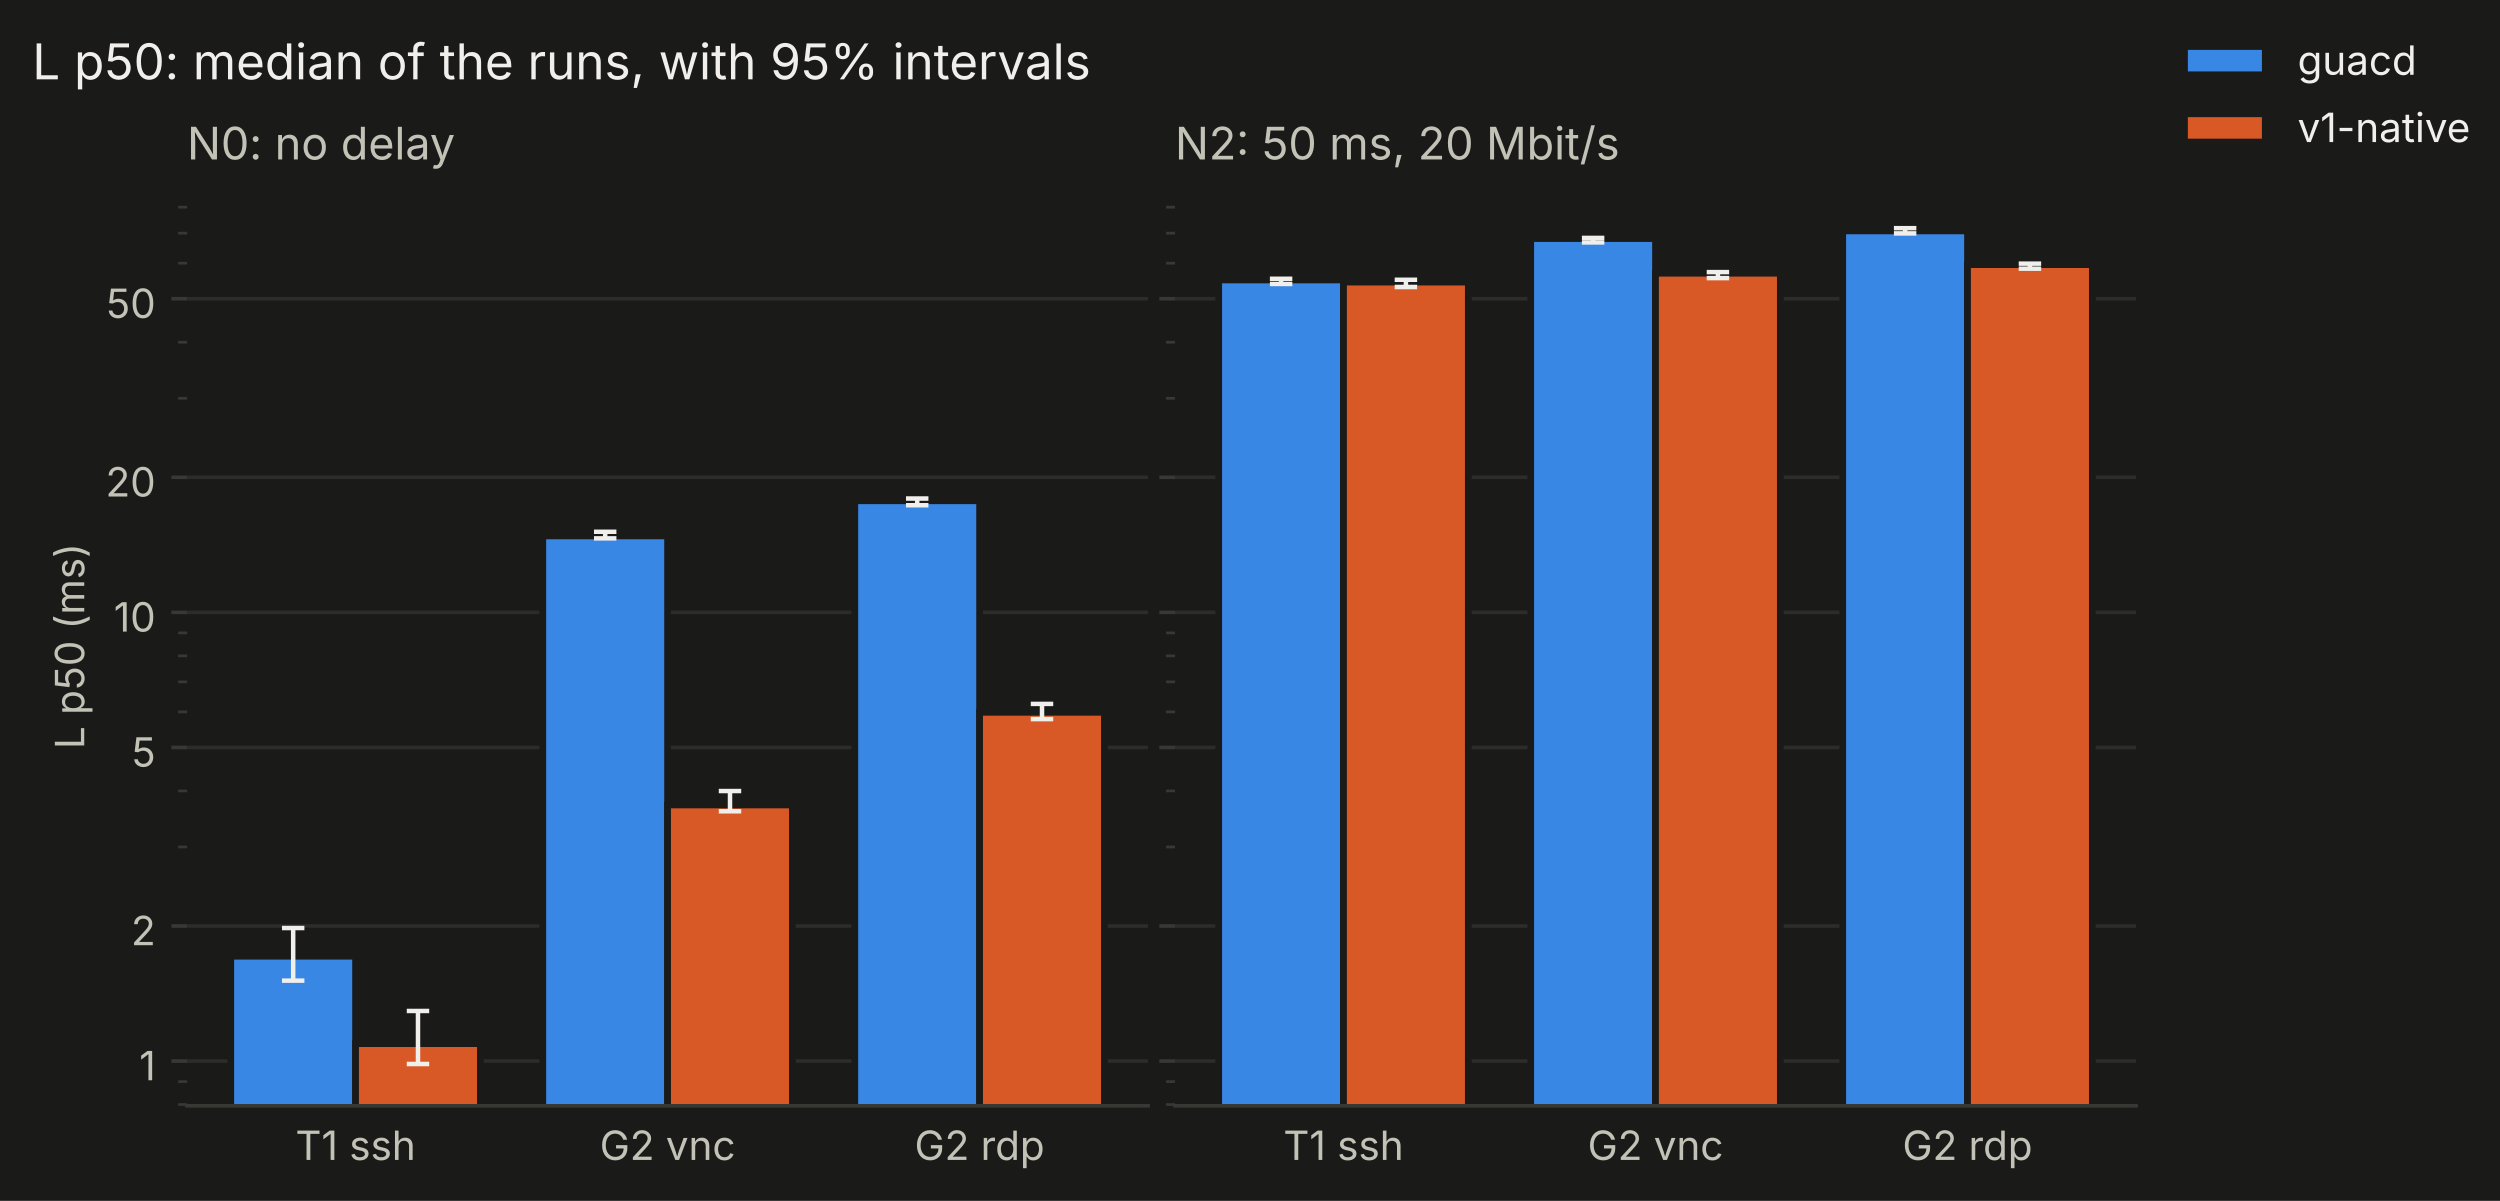
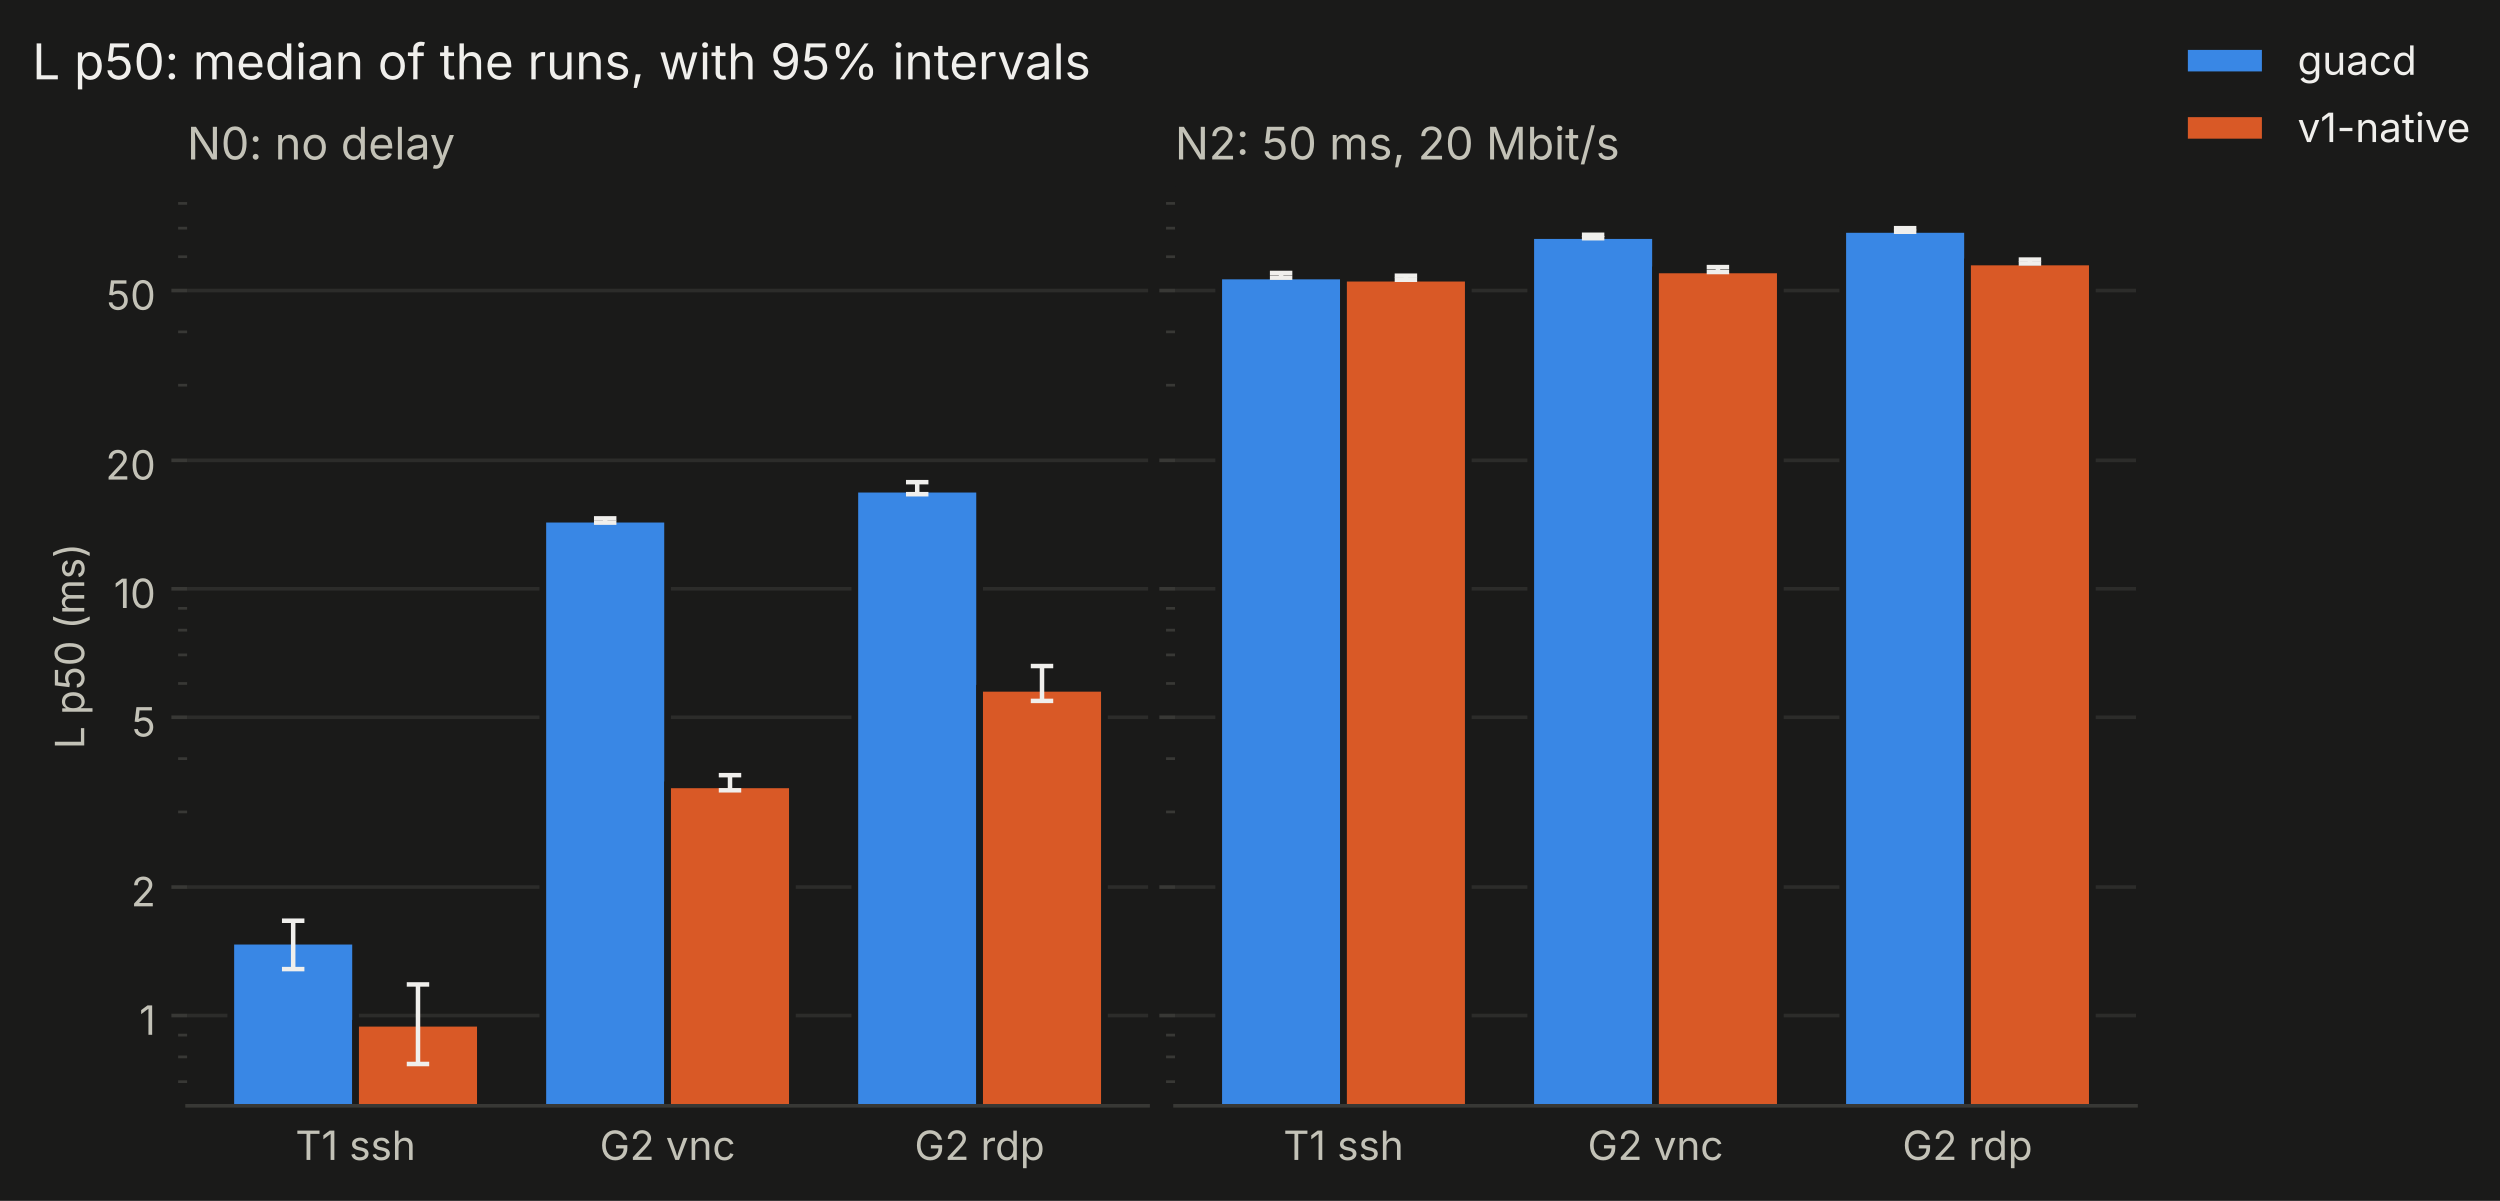
<svg xmlns="http://www.w3.org/2000/svg" xmlns:xlink="http://www.w3.org/1999/xlink" width="557.1pt" height="267.6pt" viewBox="0 0 557.1 267.6" version="1.1">
  <defs>
    <style type="text/css">*{stroke-linejoin: round; stroke-linecap: butt}</style>
  </defs>
  <g id="figure_1">
    <g id="patch_1">
      <path d="M 0 267.6  L 557.1 267.6  L 557.1 0  L 0 0  z " style="fill: #1a1a19" />
    </g>
    <g id="axes_1">
      <g id="patch_2">
        <path d="M 41.692 246.415  L 255.841 246.415  L 255.841 41.535  L 41.692 41.535  z " style="fill: #1a1a19" />
      </g>
      <g id="matplotlib.axis_1">
        <g id="xtick_1">
          <g id="line2d_1" />
          <g id="text_1">
            <text style="font-size: 9px; font-family: 'Inter', 'Helvetica Neue', 'Arial', 'DejaVu Sans', sans-serif; text-anchor: middle; fill: #c3c2b7" x="79.238" y="258.483" transform="rotate(-0 79.23775 258.4825)">T1 ssh</text>
          </g>
        </g>
        <g id="xtick_2">
          <g id="line2d_2" />
          <g id="text_2">
            <text style="font-size: 9px; font-family: 'Inter', 'Helvetica Neue', 'Arial', 'DejaVu Sans', sans-serif; text-anchor: middle; fill: #c3c2b7" x="148.767" y="258.483" transform="rotate(-0 148.7667 258.4825)">G2 vnc</text>
          </g>
        </g>
        <g id="xtick_3">
          <g id="line2d_3" />
          <g id="text_3">
            <text style="font-size: 9px; font-family: 'Inter', 'Helvetica Neue', 'Arial', 'DejaVu Sans', sans-serif; text-anchor: middle; fill: #c3c2b7" x="218.296" y="258.483" transform="rotate(-0 218.2957 258.4825)">G2 rdp</text>
          </g>
        </g>
      </g>
      <g id="matplotlib.axis_2">
        <g id="ytick_1">
          <g id="line2d_4">
-             <path d="M 41.692 236.446  L 255.841 236.446  " clip-path="url(#p4b867d8bd1)" style="fill: none; stroke: #2c2c2a; stroke-width: 0.8; stroke-linecap: square" />
+             <path d="M 41.692 226.307  L 255.841 226.307  " clip-path="url(#p4b867d8bd1)" style="fill: none; stroke: #2c2c2a; stroke-width: 0.8; stroke-linecap: square" />
          </g>
          <g id="line2d_5">
            <defs>
              <path id="mb82513c210" d="M 0 0  L -3.5 0  " style="stroke: #383835; stroke-width: 0.8" />
            </defs>
            <g>
-               <use xlink:href="#mb82513c210" x="41.692" y="236.446" style="fill: #383835; stroke: #383835; stroke-width: 0.8" />
+               <use xlink:href="#mb82513c210" x="41.692" y="226.307" style="fill: #383835; stroke: #383835; stroke-width: 0.8" />
            </g>
          </g>
          <g id="text_4">
-             <text style="font-size: 9px; font-family: 'Inter', 'Helvetica Neue', 'Arial', 'DejaVu Sans', sans-serif; text-anchor: end; fill: #c3c2b7" x="34.692" y="240.73" transform="rotate(-0 34.69212 240.7296)">1</text>
+             <text style="font-size: 9px; font-family: 'Inter', 'Helvetica Neue', 'Arial', 'DejaVu Sans', sans-serif; text-anchor: end; fill: #c3c2b7" x="34.692" y="230.591" transform="rotate(-0 34.69212 230.5914)">1</text>
          </g>
        </g>
        <g id="ytick_2">
          <g id="line2d_6">
-             <path d="M 41.692 206.347  L 255.841 206.347  " clip-path="url(#p4b867d8bd1)" style="fill: none; stroke: #2c2c2a; stroke-width: 0.8; stroke-linecap: square" />
+             <path d="M 41.692 197.68  L 255.841 197.68  " clip-path="url(#p4b867d8bd1)" style="fill: none; stroke: #2c2c2a; stroke-width: 0.8; stroke-linecap: square" />
          </g>
          <g id="line2d_7">
            <g>
-               <use xlink:href="#mb82513c210" x="41.692" y="206.347" style="fill: #383835; stroke: #383835; stroke-width: 0.8" />
+               <use xlink:href="#mb82513c210" x="41.692" y="197.68" style="fill: #383835; stroke: #383835; stroke-width: 0.8" />
            </g>
          </g>
          <g id="text_5">
-             <text style="font-size: 9px; font-family: 'Inter', 'Helvetica Neue', 'Arial', 'DejaVu Sans', sans-serif; text-anchor: end; fill: #c3c2b7" x="34.692" y="210.631" transform="rotate(-0 34.69212 210.6309)">2</text>
+             <text style="font-size: 9px; font-family: 'Inter', 'Helvetica Neue', 'Arial', 'DejaVu Sans', sans-serif; text-anchor: end; fill: #c3c2b7" x="34.692" y="201.964" transform="rotate(-0 34.69212 201.9641)">2</text>
          </g>
        </g>
        <g id="ytick_3">
          <g id="line2d_8">
-             <path d="M 41.692 166.559  L 255.841 166.559  " clip-path="url(#p4b867d8bd1)" style="fill: none; stroke: #2c2c2a; stroke-width: 0.8; stroke-linecap: square" />
+             <path d="M 41.692 159.837  L 255.841 159.837  " clip-path="url(#p4b867d8bd1)" style="fill: none; stroke: #2c2c2a; stroke-width: 0.8; stroke-linecap: square" />
          </g>
          <g id="line2d_9">
            <g>
-               <use xlink:href="#mb82513c210" x="41.692" y="166.559" style="fill: #383835; stroke: #383835; stroke-width: 0.8" />
+               <use xlink:href="#mb82513c210" x="41.692" y="159.837" style="fill: #383835; stroke: #383835; stroke-width: 0.8" />
            </g>
          </g>
          <g id="text_6">
-             <text style="font-size: 9px; font-family: 'Inter', 'Helvetica Neue', 'Arial', 'DejaVu Sans', sans-serif; text-anchor: end; fill: #c3c2b7" x="34.692" y="170.843" transform="rotate(-0 34.69212 170.8425)">5</text>
+             <text style="font-size: 9px; font-family: 'Inter', 'Helvetica Neue', 'Arial', 'DejaVu Sans', sans-serif; text-anchor: end; fill: #c3c2b7" x="34.692" y="164.121" transform="rotate(-0 34.69212 164.121)">5</text>
          </g>
        </g>
        <g id="ytick_4">
          <g id="line2d_10">
-             <path d="M 41.692 136.46  L 255.841 136.46  " clip-path="url(#p4b867d8bd1)" style="fill: none; stroke: #2c2c2a; stroke-width: 0.8; stroke-linecap: square" />
+             <path d="M 41.692 131.21  L 255.841 131.21  " clip-path="url(#p4b867d8bd1)" style="fill: none; stroke: #2c2c2a; stroke-width: 0.8; stroke-linecap: square" />
          </g>
          <g id="line2d_11">
            <g>
-               <use xlink:href="#mb82513c210" x="41.692" y="136.46" style="fill: #383835; stroke: #383835; stroke-width: 0.8" />
+               <use xlink:href="#mb82513c210" x="41.692" y="131.21" style="fill: #383835; stroke: #383835; stroke-width: 0.8" />
            </g>
          </g>
          <g id="text_7">
-             <text style="font-size: 9px; font-family: 'Inter', 'Helvetica Neue', 'Arial', 'DejaVu Sans', sans-serif; text-anchor: end; fill: #c3c2b7" x="34.692" y="140.744" transform="rotate(-0 34.69212 140.7439)">10</text>
+             <text style="font-size: 9px; font-family: 'Inter', 'Helvetica Neue', 'Arial', 'DejaVu Sans', sans-serif; text-anchor: end; fill: #c3c2b7" x="34.692" y="135.494" transform="rotate(-0 34.69212 135.4937)">10</text>
          </g>
        </g>
        <g id="ytick_5">
          <g id="line2d_12">
-             <path d="M 41.692 106.361  L 255.841 106.361  " clip-path="url(#p4b867d8bd1)" style="fill: none; stroke: #2c2c2a; stroke-width: 0.8; stroke-linecap: square" />
+             <path d="M 41.692 102.582  L 255.841 102.582  " clip-path="url(#p4b867d8bd1)" style="fill: none; stroke: #2c2c2a; stroke-width: 0.8; stroke-linecap: square" />
          </g>
          <g id="line2d_13">
            <g>
-               <use xlink:href="#mb82513c210" x="41.692" y="106.361" style="fill: #383835; stroke: #383835; stroke-width: 0.8" />
+               <use xlink:href="#mb82513c210" x="41.692" y="102.582" style="fill: #383835; stroke: #383835; stroke-width: 0.8" />
            </g>
          </g>
          <g id="text_8">
-             <text style="font-size: 9px; font-family: 'Inter', 'Helvetica Neue', 'Arial', 'DejaVu Sans', sans-serif; text-anchor: end; fill: #c3c2b7" x="34.692" y="110.645" transform="rotate(-0 34.69212 110.6452)">20</text>
+             <text style="font-size: 9px; font-family: 'Inter', 'Helvetica Neue', 'Arial', 'DejaVu Sans', sans-serif; text-anchor: end; fill: #c3c2b7" x="34.692" y="106.866" transform="rotate(-0 34.69212 106.8665)">20</text>
          </g>
        </g>
        <g id="ytick_6">
          <g id="line2d_14">
-             <path d="M 41.692 66.573  L 255.841 66.573  " clip-path="url(#p4b867d8bd1)" style="fill: none; stroke: #2c2c2a; stroke-width: 0.8; stroke-linecap: square" />
+             <path d="M 41.692 64.739  L 255.841 64.739  " clip-path="url(#p4b867d8bd1)" style="fill: none; stroke: #2c2c2a; stroke-width: 0.8; stroke-linecap: square" />
          </g>
          <g id="line2d_15">
            <g>
-               <use xlink:href="#mb82513c210" x="41.692" y="66.573" style="fill: #383835; stroke: #383835; stroke-width: 0.8" />
+               <use xlink:href="#mb82513c210" x="41.692" y="64.739" style="fill: #383835; stroke: #383835; stroke-width: 0.8" />
            </g>
          </g>
          <g id="text_9">
-             <text style="font-size: 9px; font-family: 'Inter', 'Helvetica Neue', 'Arial', 'DejaVu Sans', sans-serif; text-anchor: end; fill: #c3c2b7" x="34.692" y="70.857" transform="rotate(-0 34.69212 70.85685)">50</text>
+             <text style="font-size: 9px; font-family: 'Inter', 'Helvetica Neue', 'Arial', 'DejaVu Sans', sans-serif; text-anchor: end; fill: #c3c2b7" x="34.692" y="69.023" transform="rotate(-0 34.69212 69.02329)">50</text>
          </g>
        </g>
        <g id="ytick_7">
          <g id="line2d_16">
            <defs>
              <path id="m2cc0cc6523" d="M 0 0  L -2 0  " style="stroke: #383835; stroke-width: 0.6" />
            </defs>
            <g>
-               <use xlink:href="#m2cc0cc6523" x="41.692" y="246.135" style="fill: #383835; stroke: #383835; stroke-width: 0.6" />
+               <use xlink:href="#m2cc0cc6523" x="41.692" y="241.038" style="fill: #383835; stroke: #383835; stroke-width: 0.6" />
            </g>
          </g>
        </g>
        <g id="ytick_8">
          <g id="line2d_17">
            <g>
-               <use xlink:href="#m2cc0cc6523" x="41.692" y="241.021" style="fill: #383835; stroke: #383835; stroke-width: 0.6" />
+               <use xlink:href="#m2cc0cc6523" x="41.692" y="235.523" style="fill: #383835; stroke: #383835; stroke-width: 0.6" />
            </g>
          </g>
        </g>
        <g id="ytick_9">
          <g id="line2d_18">
            <g>
-               <use xlink:href="#m2cc0cc6523" x="41.692" y="188.74" style="fill: #383835; stroke: #383835; stroke-width: 0.6" />
+               <use xlink:href="#m2cc0cc6523" x="41.692" y="230.659" style="fill: #383835; stroke: #383835; stroke-width: 0.6" />
            </g>
          </g>
        </g>
        <g id="ytick_10">
          <g id="line2d_19">
            <g>
-               <use xlink:href="#m2cc0cc6523" x="41.692" y="176.248" style="fill: #383835; stroke: #383835; stroke-width: 0.6" />
+               <use xlink:href="#m2cc0cc6523" x="41.692" y="180.934" style="fill: #383835; stroke: #383835; stroke-width: 0.6" />
            </g>
          </g>
        </g>
        <g id="ytick_11">
          <g id="line2d_20">
            <g>
-               <use xlink:href="#m2cc0cc6523" x="41.692" y="158.642" style="fill: #383835; stroke: #383835; stroke-width: 0.6" />
+               <use xlink:href="#m2cc0cc6523" x="41.692" y="169.053" style="fill: #383835; stroke: #383835; stroke-width: 0.6" />
            </g>
          </g>
        </g>
        <g id="ytick_12">
          <g id="line2d_21">
            <g>
-               <use xlink:href="#m2cc0cc6523" x="41.692" y="151.948" style="fill: #383835; stroke: #383835; stroke-width: 0.6" />
+               <use xlink:href="#m2cc0cc6523" x="41.692" y="152.307" style="fill: #383835; stroke: #383835; stroke-width: 0.6" />
            </g>
          </g>
        </g>
        <g id="ytick_13">
          <g id="line2d_22">
            <g>
-               <use xlink:href="#m2cc0cc6523" x="41.692" y="146.149" style="fill: #383835; stroke: #383835; stroke-width: 0.6" />
+               <use xlink:href="#m2cc0cc6523" x="41.692" y="145.941" style="fill: #383835; stroke: #383835; stroke-width: 0.6" />
            </g>
          </g>
        </g>
        <g id="ytick_14">
          <g id="line2d_23">
            <g>
-               <use xlink:href="#m2cc0cc6523" x="41.692" y="141.035" style="fill: #383835; stroke: #383835; stroke-width: 0.6" />
+               <use xlink:href="#m2cc0cc6523" x="41.692" y="140.426" style="fill: #383835; stroke: #383835; stroke-width: 0.6" />
            </g>
          </g>
        </g>
        <g id="ytick_15">
          <g id="line2d_24">
            <g>
-               <use xlink:href="#m2cc0cc6523" x="41.692" y="88.755" style="fill: #383835; stroke: #383835; stroke-width: 0.6" />
+               <use xlink:href="#m2cc0cc6523" x="41.692" y="135.561" style="fill: #383835; stroke: #383835; stroke-width: 0.6" />
            </g>
          </g>
        </g>
        <g id="ytick_16">
          <g id="line2d_25">
            <g>
-               <use xlink:href="#m2cc0cc6523" x="41.692" y="76.262" style="fill: #383835; stroke: #383835; stroke-width: 0.6" />
+               <use xlink:href="#m2cc0cc6523" x="41.692" y="85.837" style="fill: #383835; stroke: #383835; stroke-width: 0.6" />
            </g>
          </g>
        </g>
        <g id="ytick_17">
          <g id="line2d_26">
            <g>
-               <use xlink:href="#m2cc0cc6523" x="41.692" y="58.656" style="fill: #383835; stroke: #383835; stroke-width: 0.6" />
+               <use xlink:href="#m2cc0cc6523" x="41.692" y="73.955" style="fill: #383835; stroke: #383835; stroke-width: 0.6" />
            </g>
          </g>
        </g>
        <g id="ytick_18">
          <g id="line2d_27">
            <g>
-               <use xlink:href="#m2cc0cc6523" x="41.692" y="51.962" style="fill: #383835; stroke: #383835; stroke-width: 0.6" />
+               <use xlink:href="#m2cc0cc6523" x="41.692" y="57.209" style="fill: #383835; stroke: #383835; stroke-width: 0.6" />
            </g>
          </g>
        </g>
        <g id="ytick_19">
          <g id="line2d_28">
            <g>
-               <use xlink:href="#m2cc0cc6523" x="41.692" y="46.164" style="fill: #383835; stroke: #383835; stroke-width: 0.6" />
+               <use xlink:href="#m2cc0cc6523" x="41.692" y="50.843" style="fill: #383835; stroke: #383835; stroke-width: 0.6" />
+             </g>
+           </g>
+         </g>
+         <g id="ytick_20">
+           <g id="line2d_29">
+             <g>
+               <use xlink:href="#m2cc0cc6523" x="41.692" y="45.328" style="fill: #383835; stroke: #383835; stroke-width: 0.6" />
            </g>
          </g>
        </g>
        <g id="text_10">
          <text style="font-size: 9px; font-family: 'Inter', 'Helvetica Neue', 'Arial', 'DejaVu Sans', sans-serif; text-anchor: middle; fill: #c3c2b7" x="18.768" y="143.975" transform="rotate(-90 18.76824 143.975)">L p50 (ms)</text>
        </g>
      </g>
      <g id="patch_3">
-         <path d="M 51.426 100222.145  L 79.238 100222.145  L 79.238 213.086  L 51.426 213.086  z " clip-path="url(#p4b867d8bd1)" style="fill: #3987e5; stroke: #1a1a19; stroke-width: 1.5; stroke-linejoin: miter" />
+         <path d="M 51.426 95323.973  L 79.238 95323.973  L 79.238 209.727  L 51.426 209.727  z " clip-path="url(#p4b867d8bd1)" style="fill: #3987e5; stroke: #1a1a19; stroke-width: 1.5; stroke-linejoin: miter" />
      </g>
      <g id="patch_4">
-         <path d="M 120.955 100222.145  L 148.767 100222.145  L 148.767 119.413  L 120.955 119.413  z " clip-path="url(#p4b867d8bd1)" style="fill: #3987e5; stroke: #1a1a19; stroke-width: 1.5; stroke-linejoin: miter" />
+         <path d="M 120.955 95323.973  L 148.767 95323.973  L 148.767 115.689  L 120.955 115.689  z " clip-path="url(#p4b867d8bd1)" style="fill: #3987e5; stroke: #1a1a19; stroke-width: 1.5; stroke-linejoin: miter" />
      </g>
      <g id="patch_5">
-         <path d="M 190.484 100222.145  L 218.296 100222.145  L 218.296 111.594  L 190.484 111.594  z " clip-path="url(#p4b867d8bd1)" style="fill: #3987e5; stroke: #1a1a19; stroke-width: 1.5; stroke-linejoin: miter" />
+         <path d="M 190.484 95323.973  L 218.296 95323.973  L 218.296 109.004  L 190.484 109.004  z " clip-path="url(#p4b867d8bd1)" style="fill: #3987e5; stroke: #1a1a19; stroke-width: 1.5; stroke-linejoin: miter" />
      </g>
      <g id="patch_6">
-         <path d="M 79.238 100222.145  L 107.049 100222.145  L 107.049 232.564  L 79.238 232.564  z " clip-path="url(#p4b867d8bd1)" style="fill: #d95926; stroke: #1a1a19; stroke-width: 1.5; stroke-linejoin: miter" />
+         <path d="M 79.238 95323.973  L 107.049 95323.973  L 107.049 228.015  L 79.238 228.015  z " clip-path="url(#p4b867d8bd1)" style="fill: #d95926; stroke: #1a1a19; stroke-width: 1.5; stroke-linejoin: miter" />
      </g>
      <g id="patch_7">
-         <path d="M 148.767 100222.145  L 176.578 100222.145  L 176.578 179.382  L 148.767 179.382  z " clip-path="url(#p4b867d8bd1)" style="fill: #d95926; stroke: #1a1a19; stroke-width: 1.5; stroke-linejoin: miter" />
+         <path d="M 148.767 95323.973  L 176.578 95323.973  L 176.578 174.894  L 148.767 174.894  z " clip-path="url(#p4b867d8bd1)" style="fill: #d95926; stroke: #1a1a19; stroke-width: 1.5; stroke-linejoin: miter" />
      </g>
      <g id="patch_8">
-         <path d="M 218.296 100222.145  L 246.107 100222.145  L 246.107 158.725  L 218.296 158.725  z " clip-path="url(#p4b867d8bd1)" style="fill: #d95926; stroke: #1a1a19; stroke-width: 1.5; stroke-linejoin: miter" />
+         <path d="M 218.296 95323.973  L 246.107 95323.973  L 246.107 153.388  L 218.296 153.388  z " clip-path="url(#p4b867d8bd1)" style="fill: #d95926; stroke: #1a1a19; stroke-width: 1.5; stroke-linejoin: miter" />
      </g>
      <g id="LineCollection_1">
-         <path d="M 65.332 218.522  L 65.332 206.805  " clip-path="url(#p4b867d8bd1)" style="fill: none; stroke: #f0efec" />
-         <path d="M 134.861 119.965  L 134.861 118.499  " clip-path="url(#p4b867d8bd1)" style="fill: none; stroke: #f0efec" />
-         <path d="M 204.39 112.588  L 204.39 111.093  " clip-path="url(#p4b867d8bd1)" style="fill: none; stroke: #f0efec" />
-       </g>
-       <g id="line2d_29">
+         <path d="M 65.332 215.951  L 65.332 205.177  " clip-path="url(#p4b867d8bd1)" style="fill: none; stroke: #f0efec" />
+         <path d="M 134.861 116.469  L 134.861 115.512  " clip-path="url(#p4b867d8bd1)" style="fill: none; stroke: #f0efec" />
+         <path d="M 204.39 110.129  L 204.39 107.446  " clip-path="url(#p4b867d8bd1)" style="fill: none; stroke: #f0efec" />
+       </g>
+       <g id="line2d_30">
        <defs>
          <path id="mac22d4be6f" d="M 2.5 0  L -2.5 -0  " style="stroke: #f0efec" />
        </defs>
        <g clip-path="url(#p4b867d8bd1)">
-           <use xlink:href="#mac22d4be6f" x="65.332" y="218.522" style="fill: #1f77b4; stroke: #f0efec" />
-           <use xlink:href="#mac22d4be6f" x="134.861" y="119.965" style="fill: #1f77b4; stroke: #f0efec" />
-           <use xlink:href="#mac22d4be6f" x="204.39" y="112.588" style="fill: #1f77b4; stroke: #f0efec" />
-         </g>
-       </g>
-       <g id="line2d_30">
-         <g clip-path="url(#p4b867d8bd1)">
-           <use xlink:href="#mac22d4be6f" x="65.332" y="206.805" style="fill: #1f77b4; stroke: #f0efec" />
-           <use xlink:href="#mac22d4be6f" x="134.861" y="118.499" style="fill: #1f77b4; stroke: #f0efec" />
-           <use xlink:href="#mac22d4be6f" x="204.39" y="111.093" style="fill: #1f77b4; stroke: #f0efec" />
-         </g>
-       </g>
-       <g id="LineCollection_2">
-         <path d="M 93.144 237.102  L 93.144 225.287  " clip-path="url(#p4b867d8bd1)" style="fill: none; stroke: #f0efec" />
-         <path d="M 162.673 180.787  L 162.673 176.27  " clip-path="url(#p4b867d8bd1)" style="fill: none; stroke: #f0efec" />
-         <path d="M 232.201 160.241  L 232.201 156.862  " clip-path="url(#p4b867d8bd1)" style="fill: none; stroke: #f0efec" />
+           <use xlink:href="#mac22d4be6f" x="65.332" y="215.951" style="fill: #1f77b4; stroke: #f0efec" />
+           <use xlink:href="#mac22d4be6f" x="134.861" y="116.469" style="fill: #1f77b4; stroke: #f0efec" />
+           <use xlink:href="#mac22d4be6f" x="204.39" y="110.129" style="fill: #1f77b4; stroke: #f0efec" />
+         </g>
      </g>
      <g id="line2d_31">
        <g clip-path="url(#p4b867d8bd1)">
-           <use xlink:href="#mac22d4be6f" x="93.144" y="237.102" style="fill: #1f77b4; stroke: #f0efec" />
-           <use xlink:href="#mac22d4be6f" x="162.673" y="180.787" style="fill: #1f77b4; stroke: #f0efec" />
-           <use xlink:href="#mac22d4be6f" x="232.201" y="160.241" style="fill: #1f77b4; stroke: #f0efec" />
-         </g>
+           <use xlink:href="#mac22d4be6f" x="65.332" y="205.177" style="fill: #1f77b4; stroke: #f0efec" />
+           <use xlink:href="#mac22d4be6f" x="134.861" y="115.512" style="fill: #1f77b4; stroke: #f0efec" />
+           <use xlink:href="#mac22d4be6f" x="204.39" y="107.446" style="fill: #1f77b4; stroke: #f0efec" />
+         </g>
+       </g>
+       <g id="LineCollection_2">
+         <path d="M 93.144 237.102  L 93.144 219.367  " clip-path="url(#p4b867d8bd1)" style="fill: none; stroke: #f0efec" />
+         <path d="M 162.673 176.106  L 162.673 172.733  " clip-path="url(#p4b867d8bd1)" style="fill: none; stroke: #f0efec" />
+         <path d="M 232.201 156.187  L 232.201 148.421  " clip-path="url(#p4b867d8bd1)" style="fill: none; stroke: #f0efec" />
      </g>
      <g id="line2d_32">
        <g clip-path="url(#p4b867d8bd1)">
-           <use xlink:href="#mac22d4be6f" x="93.144" y="225.287" style="fill: #1f77b4; stroke: #f0efec" />
-           <use xlink:href="#mac22d4be6f" x="162.673" y="176.27" style="fill: #1f77b4; stroke: #f0efec" />
-           <use xlink:href="#mac22d4be6f" x="232.201" y="156.862" style="fill: #1f77b4; stroke: #f0efec" />
+           <use xlink:href="#mac22d4be6f" x="93.144" y="237.102" style="fill: #1f77b4; stroke: #f0efec" />
+           <use xlink:href="#mac22d4be6f" x="162.673" y="176.106" style="fill: #1f77b4; stroke: #f0efec" />
+           <use xlink:href="#mac22d4be6f" x="232.201" y="156.187" style="fill: #1f77b4; stroke: #f0efec" />
+         </g>
+       </g>
+       <g id="line2d_33">
+         <g clip-path="url(#p4b867d8bd1)">
+           <use xlink:href="#mac22d4be6f" x="93.144" y="219.367" style="fill: #1f77b4; stroke: #f0efec" />
+           <use xlink:href="#mac22d4be6f" x="162.673" y="172.733" style="fill: #1f77b4; stroke: #f0efec" />
+           <use xlink:href="#mac22d4be6f" x="232.201" y="148.421" style="fill: #1f77b4; stroke: #f0efec" />
        </g>
      </g>
      <g id="patch_9">
        <path d="M 41.692 246.415  L 255.841 246.415  " style="fill: none; stroke: #383835; stroke-width: 0.8; stroke-linejoin: miter; stroke-linecap: square" />
      </g>
      <g id="text_11">
        <text style="font-size: 10px; font-family: 'Inter', 'Helvetica Neue', 'Arial', 'DejaVu Sans', sans-serif; text-anchor: start; fill: #c3c2b7" x="41.692" y="35.535" transform="rotate(-0 41.69212 35.53548)">N0: no delay</text>
      </g>
    </g>
    <g id="axes_2">
      <g id="patch_10">
        <path d="M 261.842 246.415  L 475.991 246.415  L 475.991 41.535  L 261.842 41.535  z " style="fill: #1a1a19" />
      </g>
      <g id="matplotlib.axis_3">
        <g id="xtick_4">
-           <g id="line2d_33" />
+           <g id="line2d_34" />
          <g id="text_12">
            <text style="font-size: 9px; font-family: 'Inter', 'Helvetica Neue', 'Arial', 'DejaVu Sans', sans-serif; text-anchor: middle; fill: #c3c2b7" x="299.387" y="258.483" transform="rotate(-0 299.3874 258.4825)">T1 ssh</text>
          </g>
        </g>
        <g id="xtick_5">
-           <g id="line2d_34" />
+           <g id="line2d_35" />
          <g id="text_13">
            <text style="font-size: 9px; font-family: 'Inter', 'Helvetica Neue', 'Arial', 'DejaVu Sans', sans-serif; text-anchor: middle; fill: #c3c2b7" x="368.916" y="258.483" transform="rotate(-0 368.9164 258.4825)">G2 vnc</text>
          </g>
        </g>
        <g id="xtick_6">
-           <g id="line2d_35" />
+           <g id="line2d_36" />
          <g id="text_14">
            <text style="font-size: 9px; font-family: 'Inter', 'Helvetica Neue', 'Arial', 'DejaVu Sans', sans-serif; text-anchor: middle; fill: #c3c2b7" x="438.445" y="258.483" transform="rotate(-0 438.4454 258.4825)">G2 rdp</text>
          </g>
        </g>
      </g>
      <g id="matplotlib.axis_4">
-         <g id="ytick_20">
-           <g id="line2d_36">
-             <path d="M 261.842 236.446  L 475.991 236.446  " clip-path="url(#pfda3c33f05)" style="fill: none; stroke: #2c2c2a; stroke-width: 0.8; stroke-linecap: square" />
-           </g>
+         <g id="ytick_21">
          <g id="line2d_37">
-             <g>
-               <use xlink:href="#mb82513c210" x="261.842" y="236.446" style="fill: #383835; stroke: #383835; stroke-width: 0.8" />
-             </g>
-           </g>
-         </g>
-         <g id="ytick_21">
+             <path d="M 261.842 226.307  L 475.991 226.307  " clip-path="url(#pfda3c33f05)" style="fill: none; stroke: #2c2c2a; stroke-width: 0.8; stroke-linecap: square" />
+           </g>
          <g id="line2d_38">
-             <path d="M 261.842 206.347  L 475.991 206.347  " clip-path="url(#pfda3c33f05)" style="fill: none; stroke: #2c2c2a; stroke-width: 0.8; stroke-linecap: square" />
-           </g>
+             <g>
+               <use xlink:href="#mb82513c210" x="261.842" y="226.307" style="fill: #383835; stroke: #383835; stroke-width: 0.8" />
+             </g>
+           </g>
+         </g>
+         <g id="ytick_22">
          <g id="line2d_39">
-             <g>
-               <use xlink:href="#mb82513c210" x="261.842" y="206.347" style="fill: #383835; stroke: #383835; stroke-width: 0.8" />
-             </g>
-           </g>
-         </g>
-         <g id="ytick_22">
+             <path d="M 261.842 197.68  L 475.991 197.68  " clip-path="url(#pfda3c33f05)" style="fill: none; stroke: #2c2c2a; stroke-width: 0.8; stroke-linecap: square" />
+           </g>
          <g id="line2d_40">
-             <path d="M 261.842 166.559  L 475.991 166.559  " clip-path="url(#pfda3c33f05)" style="fill: none; stroke: #2c2c2a; stroke-width: 0.8; stroke-linecap: square" />
-           </g>
+             <g>
+               <use xlink:href="#mb82513c210" x="261.842" y="197.68" style="fill: #383835; stroke: #383835; stroke-width: 0.8" />
+             </g>
+           </g>
+         </g>
+         <g id="ytick_23">
          <g id="line2d_41">
-             <g>
-               <use xlink:href="#mb82513c210" x="261.842" y="166.559" style="fill: #383835; stroke: #383835; stroke-width: 0.8" />
-             </g>
-           </g>
-         </g>
-         <g id="ytick_23">
+             <path d="M 261.842 159.837  L 475.991 159.837  " clip-path="url(#pfda3c33f05)" style="fill: none; stroke: #2c2c2a; stroke-width: 0.8; stroke-linecap: square" />
+           </g>
          <g id="line2d_42">
-             <path d="M 261.842 136.46  L 475.991 136.46  " clip-path="url(#pfda3c33f05)" style="fill: none; stroke: #2c2c2a; stroke-width: 0.8; stroke-linecap: square" />
-           </g>
+             <g>
+               <use xlink:href="#mb82513c210" x="261.842" y="159.837" style="fill: #383835; stroke: #383835; stroke-width: 0.8" />
+             </g>
+           </g>
+         </g>
+         <g id="ytick_24">
          <g id="line2d_43">
-             <g>
-               <use xlink:href="#mb82513c210" x="261.842" y="136.46" style="fill: #383835; stroke: #383835; stroke-width: 0.8" />
-             </g>
-           </g>
-         </g>
-         <g id="ytick_24">
+             <path d="M 261.842 131.21  L 475.991 131.21  " clip-path="url(#pfda3c33f05)" style="fill: none; stroke: #2c2c2a; stroke-width: 0.8; stroke-linecap: square" />
+           </g>
          <g id="line2d_44">
-             <path d="M 261.842 106.361  L 475.991 106.361  " clip-path="url(#pfda3c33f05)" style="fill: none; stroke: #2c2c2a; stroke-width: 0.8; stroke-linecap: square" />
-           </g>
+             <g>
+               <use xlink:href="#mb82513c210" x="261.842" y="131.21" style="fill: #383835; stroke: #383835; stroke-width: 0.8" />
+             </g>
+           </g>
+         </g>
+         <g id="ytick_25">
          <g id="line2d_45">
-             <g>
-               <use xlink:href="#mb82513c210" x="261.842" y="106.361" style="fill: #383835; stroke: #383835; stroke-width: 0.8" />
-             </g>
-           </g>
-         </g>
-         <g id="ytick_25">
+             <path d="M 261.842 102.582  L 475.991 102.582  " clip-path="url(#pfda3c33f05)" style="fill: none; stroke: #2c2c2a; stroke-width: 0.8; stroke-linecap: square" />
+           </g>
          <g id="line2d_46">
-             <path d="M 261.842 66.573  L 475.991 66.573  " clip-path="url(#pfda3c33f05)" style="fill: none; stroke: #2c2c2a; stroke-width: 0.8; stroke-linecap: square" />
-           </g>
+             <g>
+               <use xlink:href="#mb82513c210" x="261.842" y="102.582" style="fill: #383835; stroke: #383835; stroke-width: 0.8" />
+             </g>
+           </g>
+         </g>
+         <g id="ytick_26">
          <g id="line2d_47">
-             <g>
-               <use xlink:href="#mb82513c210" x="261.842" y="66.573" style="fill: #383835; stroke: #383835; stroke-width: 0.8" />
-             </g>
-           </g>
-         </g>
-         <g id="ytick_26">
+             <path d="M 261.842 64.739  L 475.991 64.739  " clip-path="url(#pfda3c33f05)" style="fill: none; stroke: #2c2c2a; stroke-width: 0.8; stroke-linecap: square" />
+           </g>
          <g id="line2d_48">
            <g>
-               <use xlink:href="#m2cc0cc6523" x="261.842" y="246.135" style="fill: #383835; stroke: #383835; stroke-width: 0.6" />
+               <use xlink:href="#mb82513c210" x="261.842" y="64.739" style="fill: #383835; stroke: #383835; stroke-width: 0.8" />
            </g>
          </g>
        </g>
        <g id="ytick_27">
          <g id="line2d_49">
            <g>
-               <use xlink:href="#m2cc0cc6523" x="261.842" y="241.021" style="fill: #383835; stroke: #383835; stroke-width: 0.6" />
+               <use xlink:href="#m2cc0cc6523" x="261.842" y="241.038" style="fill: #383835; stroke: #383835; stroke-width: 0.6" />
            </g>
          </g>
        </g>
        <g id="ytick_28">
          <g id="line2d_50">
            <g>
-               <use xlink:href="#m2cc0cc6523" x="261.842" y="188.74" style="fill: #383835; stroke: #383835; stroke-width: 0.6" />
+               <use xlink:href="#m2cc0cc6523" x="261.842" y="235.523" style="fill: #383835; stroke: #383835; stroke-width: 0.6" />
            </g>
          </g>
        </g>
        <g id="ytick_29">
          <g id="line2d_51">
            <g>
-               <use xlink:href="#m2cc0cc6523" x="261.842" y="176.248" style="fill: #383835; stroke: #383835; stroke-width: 0.6" />
+               <use xlink:href="#m2cc0cc6523" x="261.842" y="230.659" style="fill: #383835; stroke: #383835; stroke-width: 0.6" />
            </g>
          </g>
        </g>
        <g id="ytick_30">
          <g id="line2d_52">
            <g>
-               <use xlink:href="#m2cc0cc6523" x="261.842" y="158.642" style="fill: #383835; stroke: #383835; stroke-width: 0.6" />
+               <use xlink:href="#m2cc0cc6523" x="261.842" y="180.934" style="fill: #383835; stroke: #383835; stroke-width: 0.6" />
            </g>
          </g>
        </g>
        <g id="ytick_31">
          <g id="line2d_53">
            <g>
-               <use xlink:href="#m2cc0cc6523" x="261.842" y="151.948" style="fill: #383835; stroke: #383835; stroke-width: 0.6" />
+               <use xlink:href="#m2cc0cc6523" x="261.842" y="169.053" style="fill: #383835; stroke: #383835; stroke-width: 0.6" />
            </g>
          </g>
        </g>
        <g id="ytick_32">
          <g id="line2d_54">
            <g>
-               <use xlink:href="#m2cc0cc6523" x="261.842" y="146.149" style="fill: #383835; stroke: #383835; stroke-width: 0.6" />
+               <use xlink:href="#m2cc0cc6523" x="261.842" y="152.307" style="fill: #383835; stroke: #383835; stroke-width: 0.6" />
            </g>
          </g>
        </g>
        <g id="ytick_33">
          <g id="line2d_55">
            <g>
-               <use xlink:href="#m2cc0cc6523" x="261.842" y="141.035" style="fill: #383835; stroke: #383835; stroke-width: 0.6" />
+               <use xlink:href="#m2cc0cc6523" x="261.842" y="145.941" style="fill: #383835; stroke: #383835; stroke-width: 0.6" />
            </g>
          </g>
        </g>
        <g id="ytick_34">
          <g id="line2d_56">
            <g>
-               <use xlink:href="#m2cc0cc6523" x="261.842" y="88.755" style="fill: #383835; stroke: #383835; stroke-width: 0.6" />
+               <use xlink:href="#m2cc0cc6523" x="261.842" y="140.426" style="fill: #383835; stroke: #383835; stroke-width: 0.6" />
            </g>
          </g>
        </g>
        <g id="ytick_35">
          <g id="line2d_57">
            <g>
-               <use xlink:href="#m2cc0cc6523" x="261.842" y="76.262" style="fill: #383835; stroke: #383835; stroke-width: 0.6" />
+               <use xlink:href="#m2cc0cc6523" x="261.842" y="135.561" style="fill: #383835; stroke: #383835; stroke-width: 0.6" />
            </g>
          </g>
        </g>
        <g id="ytick_36">
          <g id="line2d_58">
            <g>
-               <use xlink:href="#m2cc0cc6523" x="261.842" y="58.656" style="fill: #383835; stroke: #383835; stroke-width: 0.6" />
+               <use xlink:href="#m2cc0cc6523" x="261.842" y="85.837" style="fill: #383835; stroke: #383835; stroke-width: 0.6" />
            </g>
          </g>
        </g>
        <g id="ytick_37">
          <g id="line2d_59">
            <g>
-               <use xlink:href="#m2cc0cc6523" x="261.842" y="51.962" style="fill: #383835; stroke: #383835; stroke-width: 0.6" />
+               <use xlink:href="#m2cc0cc6523" x="261.842" y="73.955" style="fill: #383835; stroke: #383835; stroke-width: 0.6" />
            </g>
          </g>
        </g>
        <g id="ytick_38">
          <g id="line2d_60">
            <g>
-               <use xlink:href="#m2cc0cc6523" x="261.842" y="46.164" style="fill: #383835; stroke: #383835; stroke-width: 0.6" />
+               <use xlink:href="#m2cc0cc6523" x="261.842" y="57.209" style="fill: #383835; stroke: #383835; stroke-width: 0.6" />
+             </g>
+           </g>
+         </g>
+         <g id="ytick_39">
+           <g id="line2d_61">
+             <g>
+               <use xlink:href="#m2cc0cc6523" x="261.842" y="50.843" style="fill: #383835; stroke: #383835; stroke-width: 0.6" />
+             </g>
+           </g>
+         </g>
+         <g id="ytick_40">
+           <g id="line2d_62">
+             <g>
+               <use xlink:href="#m2cc0cc6523" x="261.842" y="45.328" style="fill: #383835; stroke: #383835; stroke-width: 0.6" />
            </g>
          </g>
        </g>
      </g>
      <g id="patch_11">
-         <path d="M 271.576 100222.145  L 299.387 100222.145  L 299.387 62.38  L 271.576 62.38  z " clip-path="url(#pfda3c33f05)" style="fill: #3987e5; stroke: #1a1a19; stroke-width: 1.5; stroke-linejoin: miter" />
+         <path d="M 271.576 95323.973  L 299.387 95323.973  L 299.387 61.493  L 271.576 61.493  z " clip-path="url(#pfda3c33f05)" style="fill: #3987e5; stroke: #1a1a19; stroke-width: 1.5; stroke-linejoin: miter" />
      </g>
      <g id="patch_12">
-         <path d="M 341.105 100222.145  L 368.916 100222.145  L 368.916 53.163  L 341.105 53.163  z " clip-path="url(#pfda3c33f05)" style="fill: #3987e5; stroke: #1a1a19; stroke-width: 1.5; stroke-linejoin: miter" />
+         <path d="M 341.105 95323.973  L 368.916 95323.973  L 368.916 52.493  L 341.105 52.493  z " clip-path="url(#pfda3c33f05)" style="fill: #3987e5; stroke: #1a1a19; stroke-width: 1.5; stroke-linejoin: miter" />
      </g>
      <g id="patch_13">
-         <path d="M 410.634 100222.145  L 438.445 100222.145  L 438.445 51.459  L 410.634 51.459  z " clip-path="url(#pfda3c33f05)" style="fill: #3987e5; stroke: #1a1a19; stroke-width: 1.5; stroke-linejoin: miter" />
+         <path d="M 410.634 95323.973  L 438.445 95323.973  L 438.445 51.125  L 410.634 51.125  z " clip-path="url(#pfda3c33f05)" style="fill: #3987e5; stroke: #1a1a19; stroke-width: 1.5; stroke-linejoin: miter" />
      </g>
      <g id="patch_14">
-         <path d="M 299.387 100222.145  L 327.199 100222.145  L 327.199 62.861  L 299.387 62.861  z " clip-path="url(#pfda3c33f05)" style="fill: #d95926; stroke: #1a1a19; stroke-width: 1.5; stroke-linejoin: miter" />
+         <path d="M 299.387 95323.973  L 327.199 95323.973  L 327.199 61.982  L 299.387 61.982  z " clip-path="url(#pfda3c33f05)" style="fill: #d95926; stroke: #1a1a19; stroke-width: 1.5; stroke-linejoin: miter" />
      </g>
      <g id="patch_15">
-         <path d="M 368.916 100222.145  L 396.728 100222.145  L 396.728 60.887  L 368.916 60.887  z " clip-path="url(#pfda3c33f05)" style="fill: #d95926; stroke: #1a1a19; stroke-width: 1.5; stroke-linejoin: miter" />
+         <path d="M 368.916 95323.973  L 396.728 95323.973  L 396.728 60.141  L 368.916 60.141  z " clip-path="url(#pfda3c33f05)" style="fill: #d95926; stroke: #1a1a19; stroke-width: 1.5; stroke-linejoin: miter" />
      </g>
      <g id="patch_16">
-         <path d="M 438.445 100222.145  L 466.257 100222.145  L 466.257 58.964  L 438.445 58.964  z " clip-path="url(#pfda3c33f05)" style="fill: #d95926; stroke: #1a1a19; stroke-width: 1.5; stroke-linejoin: miter" />
+         <path d="M 438.445 95323.973  L 466.257 95323.973  L 466.257 58.369  L 438.445 58.369  z " clip-path="url(#pfda3c33f05)" style="fill: #d95926; stroke: #1a1a19; stroke-width: 1.5; stroke-linejoin: miter" />
      </g>
      <g id="LineCollection_3">
-         <path d="M 285.482 63.277  L 285.482 62.123  " clip-path="url(#pfda3c33f05)" style="fill: none; stroke: #f0efec" />
-         <path d="M 355.011 54.019  L 355.011 53.01  " clip-path="url(#pfda3c33f05)" style="fill: none; stroke: #f0efec" />
-         <path d="M 424.54 52.012  L 424.54 50.848  " clip-path="url(#pfda3c33f05)" style="fill: none; stroke: #f0efec" />
-       </g>
-       <g id="line2d_61">
-         <g clip-path="url(#pfda3c33f05)">
-           <use xlink:href="#mac22d4be6f" x="285.482" y="63.277" style="fill: #1f77b4; stroke: #f0efec" />
-           <use xlink:href="#mac22d4be6f" x="355.011" y="54.019" style="fill: #1f77b4; stroke: #f0efec" />
-           <use xlink:href="#mac22d4be6f" x="424.54" y="52.012" style="fill: #1f77b4; stroke: #f0efec" />
-         </g>
-       </g>
-       <g id="line2d_62">
-         <g clip-path="url(#pfda3c33f05)">
-           <use xlink:href="#mac22d4be6f" x="285.482" y="62.123" style="fill: #1f77b4; stroke: #f0efec" />
-           <use xlink:href="#mac22d4be6f" x="355.011" y="53.01" style="fill: #1f77b4; stroke: #f0efec" />
-           <use xlink:href="#mac22d4be6f" x="424.54" y="50.848" style="fill: #1f77b4; stroke: #f0efec" />
-         </g>
-       </g>
-       <g id="LineCollection_4">
-         <path d="M 313.293 63.953  L 313.293 62.341  " clip-path="url(#pfda3c33f05)" style="fill: none; stroke: #f0efec" />
-         <path d="M 382.822 61.975  L 382.822 60.632  " clip-path="url(#pfda3c33f05)" style="fill: none; stroke: #f0efec" />
-         <path d="M 452.351 59.875  L 452.351 58.747  " clip-path="url(#pfda3c33f05)" style="fill: none; stroke: #f0efec" />
+         <path d="M 285.482 61.883  L 285.482 60.834  " clip-path="url(#pfda3c33f05)" style="fill: none; stroke: #f0efec" />
+         <path d="M 355.011 53.086  L 355.011 52.311  " clip-path="url(#pfda3c33f05)" style="fill: none; stroke: #f0efec" />
+         <path d="M 424.54 51.645  L 424.54 50.848  " clip-path="url(#pfda3c33f05)" style="fill: none; stroke: #f0efec" />
      </g>
      <g id="line2d_63">
        <g clip-path="url(#pfda3c33f05)">
-           <use xlink:href="#mac22d4be6f" x="313.293" y="63.953" style="fill: #1f77b4; stroke: #f0efec" />
-           <use xlink:href="#mac22d4be6f" x="382.822" y="61.975" style="fill: #1f77b4; stroke: #f0efec" />
-           <use xlink:href="#mac22d4be6f" x="452.351" y="59.875" style="fill: #1f77b4; stroke: #f0efec" />
+           <use xlink:href="#mac22d4be6f" x="285.482" y="61.883" style="fill: #1f77b4; stroke: #f0efec" />
+           <use xlink:href="#mac22d4be6f" x="355.011" y="53.086" style="fill: #1f77b4; stroke: #f0efec" />
+           <use xlink:href="#mac22d4be6f" x="424.54" y="51.645" style="fill: #1f77b4; stroke: #f0efec" />
        </g>
      </g>
      <g id="line2d_64">
        <g clip-path="url(#pfda3c33f05)">
-           <use xlink:href="#mac22d4be6f" x="313.293" y="62.341" style="fill: #1f77b4; stroke: #f0efec" />
-           <use xlink:href="#mac22d4be6f" x="382.822" y="60.632" style="fill: #1f77b4; stroke: #f0efec" />
-           <use xlink:href="#mac22d4be6f" x="452.351" y="58.747" style="fill: #1f77b4; stroke: #f0efec" />
+           <use xlink:href="#mac22d4be6f" x="285.482" y="60.834" style="fill: #1f77b4; stroke: #f0efec" />
+           <use xlink:href="#mac22d4be6f" x="355.011" y="52.311" style="fill: #1f77b4; stroke: #f0efec" />
+           <use xlink:href="#mac22d4be6f" x="424.54" y="50.848" style="fill: #1f77b4; stroke: #f0efec" />
+         </g>
+       </g>
+       <g id="LineCollection_4">
+         <path d="M 313.293 62.342  L 313.293 61.434  " clip-path="url(#pfda3c33f05)" style="fill: none; stroke: #f0efec" />
+         <path d="M 382.822 60.62  L 382.822 59.526  " clip-path="url(#pfda3c33f05)" style="fill: none; stroke: #f0efec" />
+         <path d="M 452.351 58.714  L 452.351 57.84  " clip-path="url(#pfda3c33f05)" style="fill: none; stroke: #f0efec" />
+       </g>
+       <g id="line2d_65">
+         <g clip-path="url(#pfda3c33f05)">
+           <use xlink:href="#mac22d4be6f" x="313.293" y="62.342" style="fill: #1f77b4; stroke: #f0efec" />
+           <use xlink:href="#mac22d4be6f" x="382.822" y="60.62" style="fill: #1f77b4; stroke: #f0efec" />
+           <use xlink:href="#mac22d4be6f" x="452.351" y="58.714" style="fill: #1f77b4; stroke: #f0efec" />
+         </g>
+       </g>
+       <g id="line2d_66">
+         <g clip-path="url(#pfda3c33f05)">
+           <use xlink:href="#mac22d4be6f" x="313.293" y="61.434" style="fill: #1f77b4; stroke: #f0efec" />
+           <use xlink:href="#mac22d4be6f" x="382.822" y="59.526" style="fill: #1f77b4; stroke: #f0efec" />
+           <use xlink:href="#mac22d4be6f" x="452.351" y="57.84" style="fill: #1f77b4; stroke: #f0efec" />
        </g>
      </g>
      <g id="patch_17">
        <path d="M 261.842 246.415  L 475.991 246.415  " style="fill: none; stroke: #383835; stroke-width: 0.8; stroke-linejoin: miter; stroke-linecap: square" />
      </g>
      <g id="text_15">
        <text style="font-size: 10px; font-family: 'Inter', 'Helvetica Neue', 'Arial', 'DejaVu Sans', sans-serif; text-anchor: start; fill: #c3c2b7" x="261.842" y="35.535" transform="rotate(-0 261.8418 35.53548)">N2: 50 ms, 20 Mbit/s</text>
      </g>
    </g>
    <g id="text_16">
      <text style="font-size: 11px; font-family: 'Inter', 'Helvetica Neue', 'Arial', 'DejaVu Sans', sans-serif; text-anchor: start; fill: #f0efec" x="7.2" y="17.672" transform="rotate(-0 7.2 17.672)">L p50: median of the runs, with 95% intervals</text>
    </g>
    <g id="legend_1">
      <g id="patch_18">
        <path d="M 486.792 16.668  L 504.792 16.668  L 504.792 10.368  L 486.792 10.368  z " style="fill: #3987e5; stroke: #1a1a19; stroke-width: 1.5; stroke-linejoin: miter" />
      </g>
      <g id="text_17">
        <text style="font-size: 9px; font-family: 'Inter', 'Helvetica Neue', 'Arial', 'DejaVu Sans', sans-serif; text-anchor: start; fill: #f0efec" x="511.992" y="16.668" transform="rotate(-0 511.9917 16.668)">guacd</text>
      </g>
      <g id="patch_19">
        <path d="M 486.792 31.653  L 504.792 31.653  L 504.792 25.353  L 486.792 25.353  z " style="fill: #d95926; stroke: #1a1a19; stroke-width: 1.5; stroke-linejoin: miter" />
      </g>
      <g id="text_18">
        <text style="font-size: 9px; font-family: 'Inter', 'Helvetica Neue', 'Arial', 'DejaVu Sans', sans-serif; text-anchor: start; fill: #f0efec" x="511.992" y="31.653" transform="rotate(-0 511.9917 31.653)">v1-native</text>
      </g>
    </g>
  </g>
  <defs>
    <clipPath id="p4b867d8bd1">
      <rect x="41.692" y="41.535" width="214.149" height="204.879" />
    </clipPath>
    <clipPath id="pfda3c33f05">
      <rect x="261.842" y="41.535" width="214.149" height="204.879" />
    </clipPath>
  </defs>
</svg>
